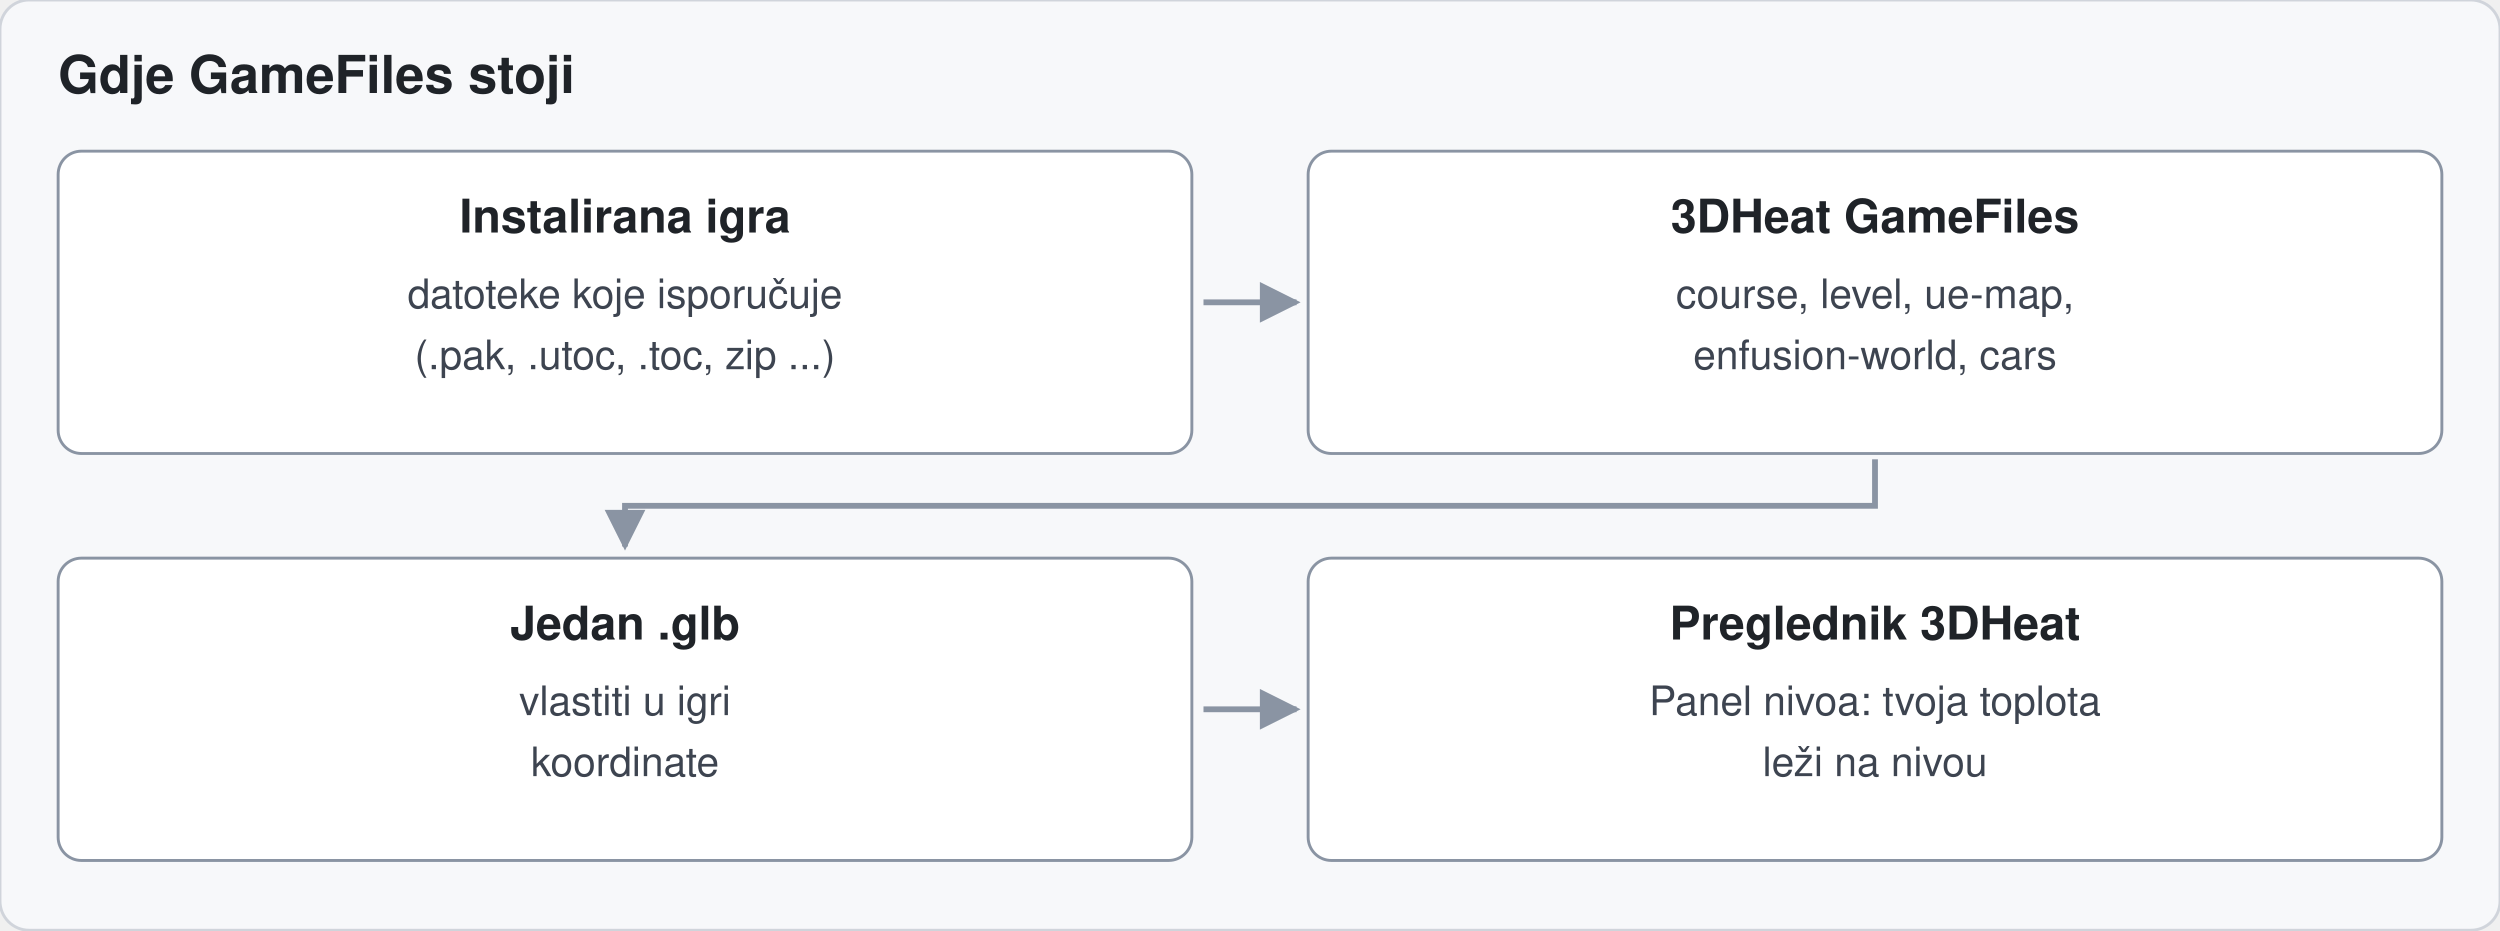
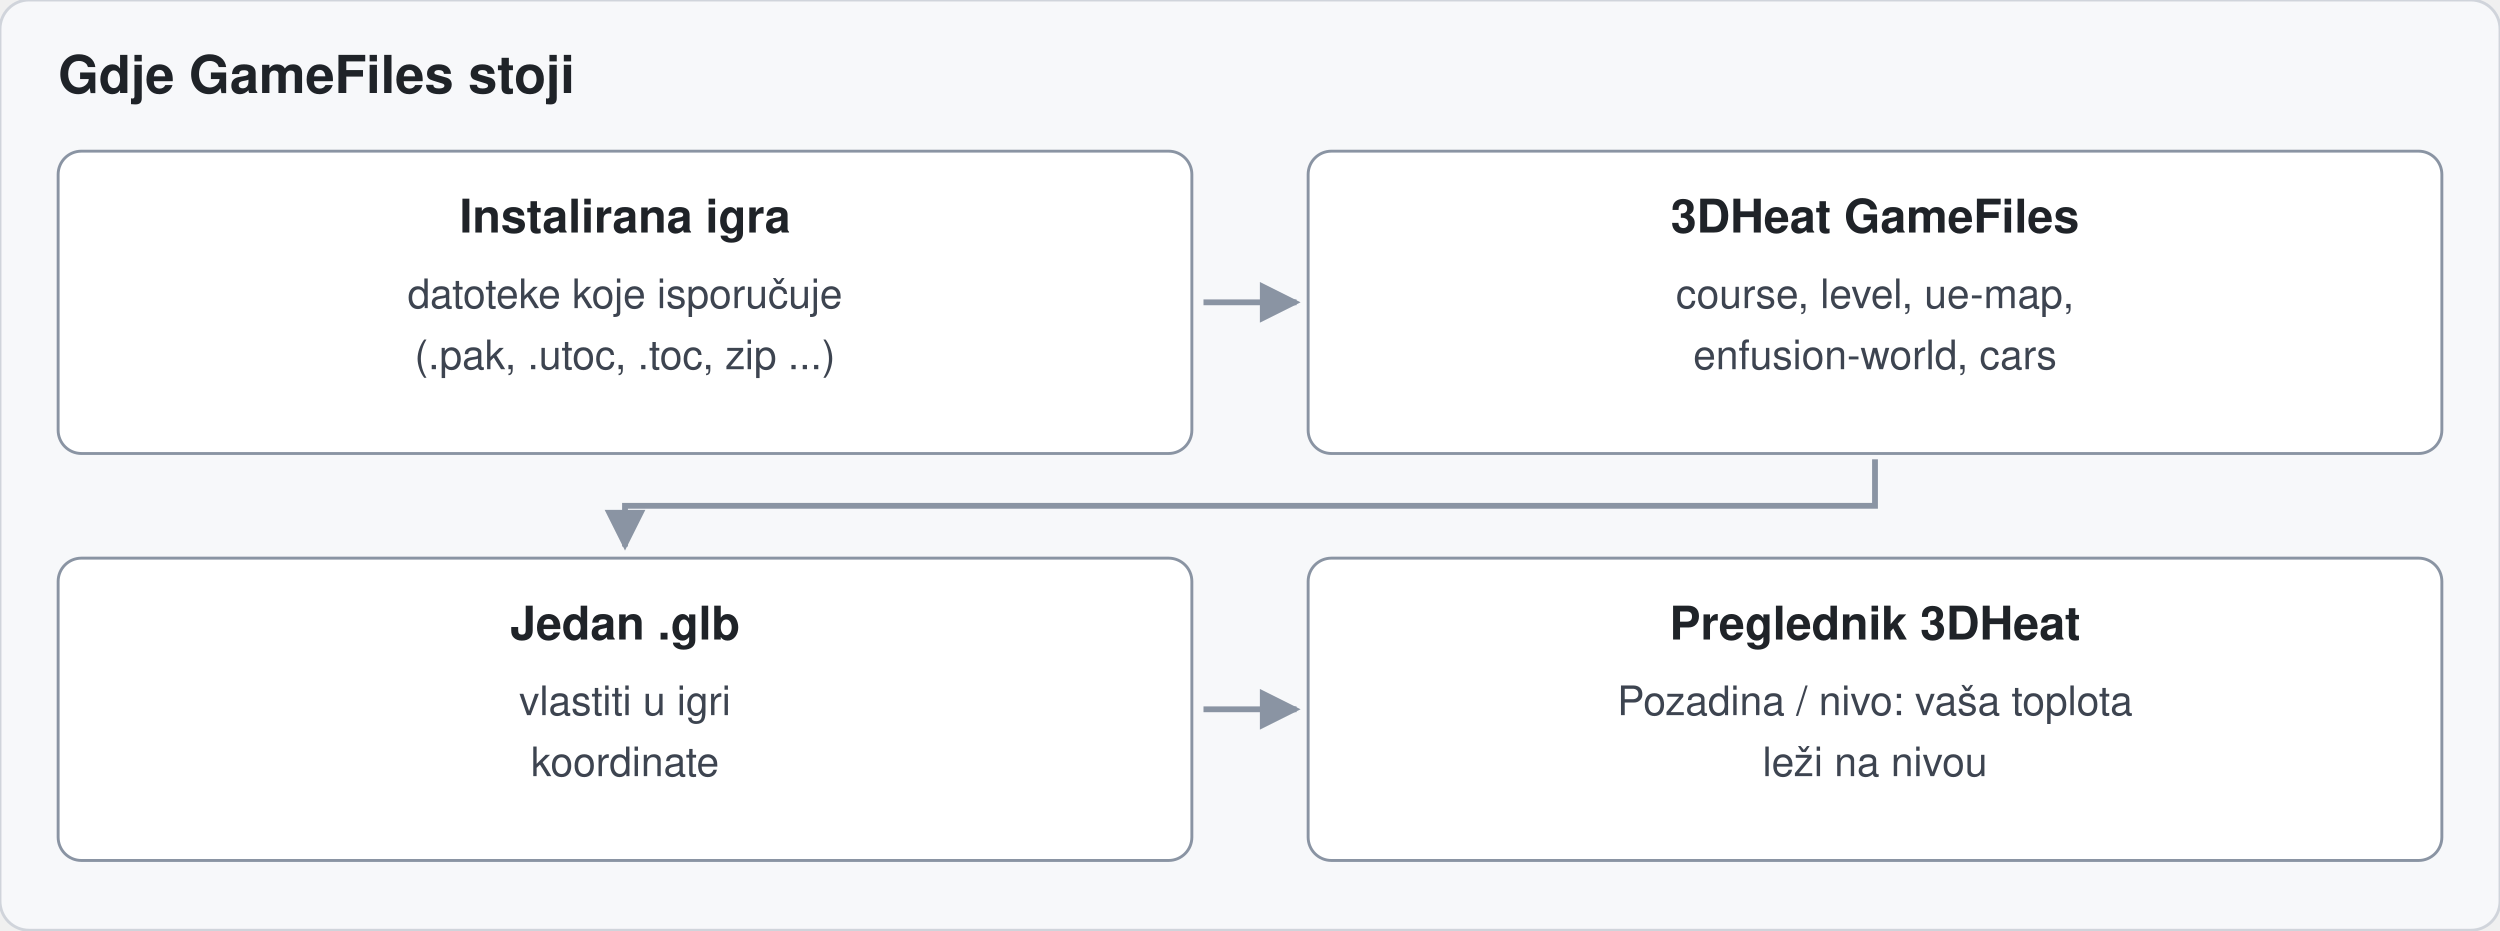
<svg xmlns="http://www.w3.org/2000/svg" width="860" height="320" viewBox="0 0 860 320" role="img" aria-label="Where GameFiles fits">
  <rect width="860" height="320" rx="10" fill="#f7f8fa" stroke="#d0d4db" />
  <defs>
    <marker id="a" viewBox="0 0 10 10" refX="9" refY="5" markerWidth="7" markerHeight="7" orient="auto-start-reverse">
      <path d="M0,0 L10,5 L0,10 z" fill="#8a94a3" />
    </marker>
  </defs>
  <text x="20" y="32" font-family="Segoe UI,Helvetica,Arial,sans-serif" font-size="18" font-weight="600" fill="#1f2328" text-anchor="start">Gdje GameFiles stoji</text>
  <rect x="20" y="52" width="390" height="104" rx="8" fill="#ffffff" stroke="#8a94a3" />
  <text x="215" y="80" font-family="Segoe UI,Helvetica,Arial,sans-serif" font-size="16" font-weight="600" fill="#1f2328" text-anchor="middle">Instalirana igra</text>
  <text x="215" y="106" font-family="Segoe UI,Helvetica,Arial,sans-serif" font-size="14" font-weight="400" fill="#3d4450" text-anchor="middle">datoteke koje isporučuje</text>
  <text x="215" y="127" font-family="Segoe UI,Helvetica,Arial,sans-serif" font-size="14" font-weight="400" fill="#3d4450" text-anchor="middle">(.pak, .utoc, .toc, zip ...)</text>
  <rect x="450" y="52" width="390" height="104" rx="8" fill="#ffffff" stroke="#8a94a3" />
  <text x="645" y="80" font-family="Segoe UI,Helvetica,Arial,sans-serif" font-size="16" font-weight="600" fill="#1f2328" text-anchor="middle">3DHeat GameFiles</text>
  <text x="645" y="106" font-family="Segoe UI,Helvetica,Arial,sans-serif" font-size="14" font-weight="400" fill="#3d4450" text-anchor="middle">course, level, ue-map,</text>
  <text x="645" y="127" font-family="Segoe UI,Helvetica,Arial,sans-serif" font-size="14" font-weight="400" fill="#3d4450" text-anchor="middle">enfusion-world, cars</text>
  <rect x="20" y="192" width="390" height="104" rx="8" fill="#ffffff" stroke="#8a94a3" />
  <text x="215" y="220" font-family="Segoe UI,Helvetica,Arial,sans-serif" font-size="16" font-weight="600" fill="#1f2328" text-anchor="middle">Jedan .glb</text>
  <text x="215" y="246" font-family="Segoe UI,Helvetica,Arial,sans-serif" font-size="14" font-weight="400" fill="#3d4450" text-anchor="middle">vlastiti u igri</text>
  <text x="215" y="267" font-family="Segoe UI,Helvetica,Arial,sans-serif" font-size="14" font-weight="400" fill="#3d4450" text-anchor="middle">koordinate</text>
  <rect x="450" y="192" width="390" height="104" rx="8" fill="#ffffff" stroke="#8a94a3" />
  <text x="645" y="220" font-family="Segoe UI,Helvetica,Arial,sans-serif" font-size="16" font-weight="600" fill="#1f2328" text-anchor="middle">Preglednik 3DHeat</text>
-   <text x="645" y="246" font-family="Segoe UI,Helvetica,Arial,sans-serif" font-size="14" font-weight="400" fill="#3d4450" text-anchor="middle">Panel nivoa: tvoja toplota</text>
+   <text x="645" y="246" font-family="Segoe UI,Helvetica,Arial,sans-serif" font-size="14" font-weight="400" fill="#3d4450" text-anchor="middle">Pozadina / nivo: vaša toplota</text>
  <text x="645" y="267" font-family="Segoe UI,Helvetica,Arial,sans-serif" font-size="14" font-weight="400" fill="#3d4450" text-anchor="middle">leži na nivou</text>
  <line x1="414" y1="104.0" x2="446" y2="104.0" stroke="#8a94a3" stroke-width="2" marker-end="url(#a)" />
  <path d="M645,158 V174 H215 V188" fill="none" stroke="#8a94a3" stroke-width="2" marker-end="url(#a)" />
  <line x1="414" y1="244.0" x2="446" y2="244.0" stroke="#8a94a3" stroke-width="2" marker-end="url(#a)" />
</svg>
